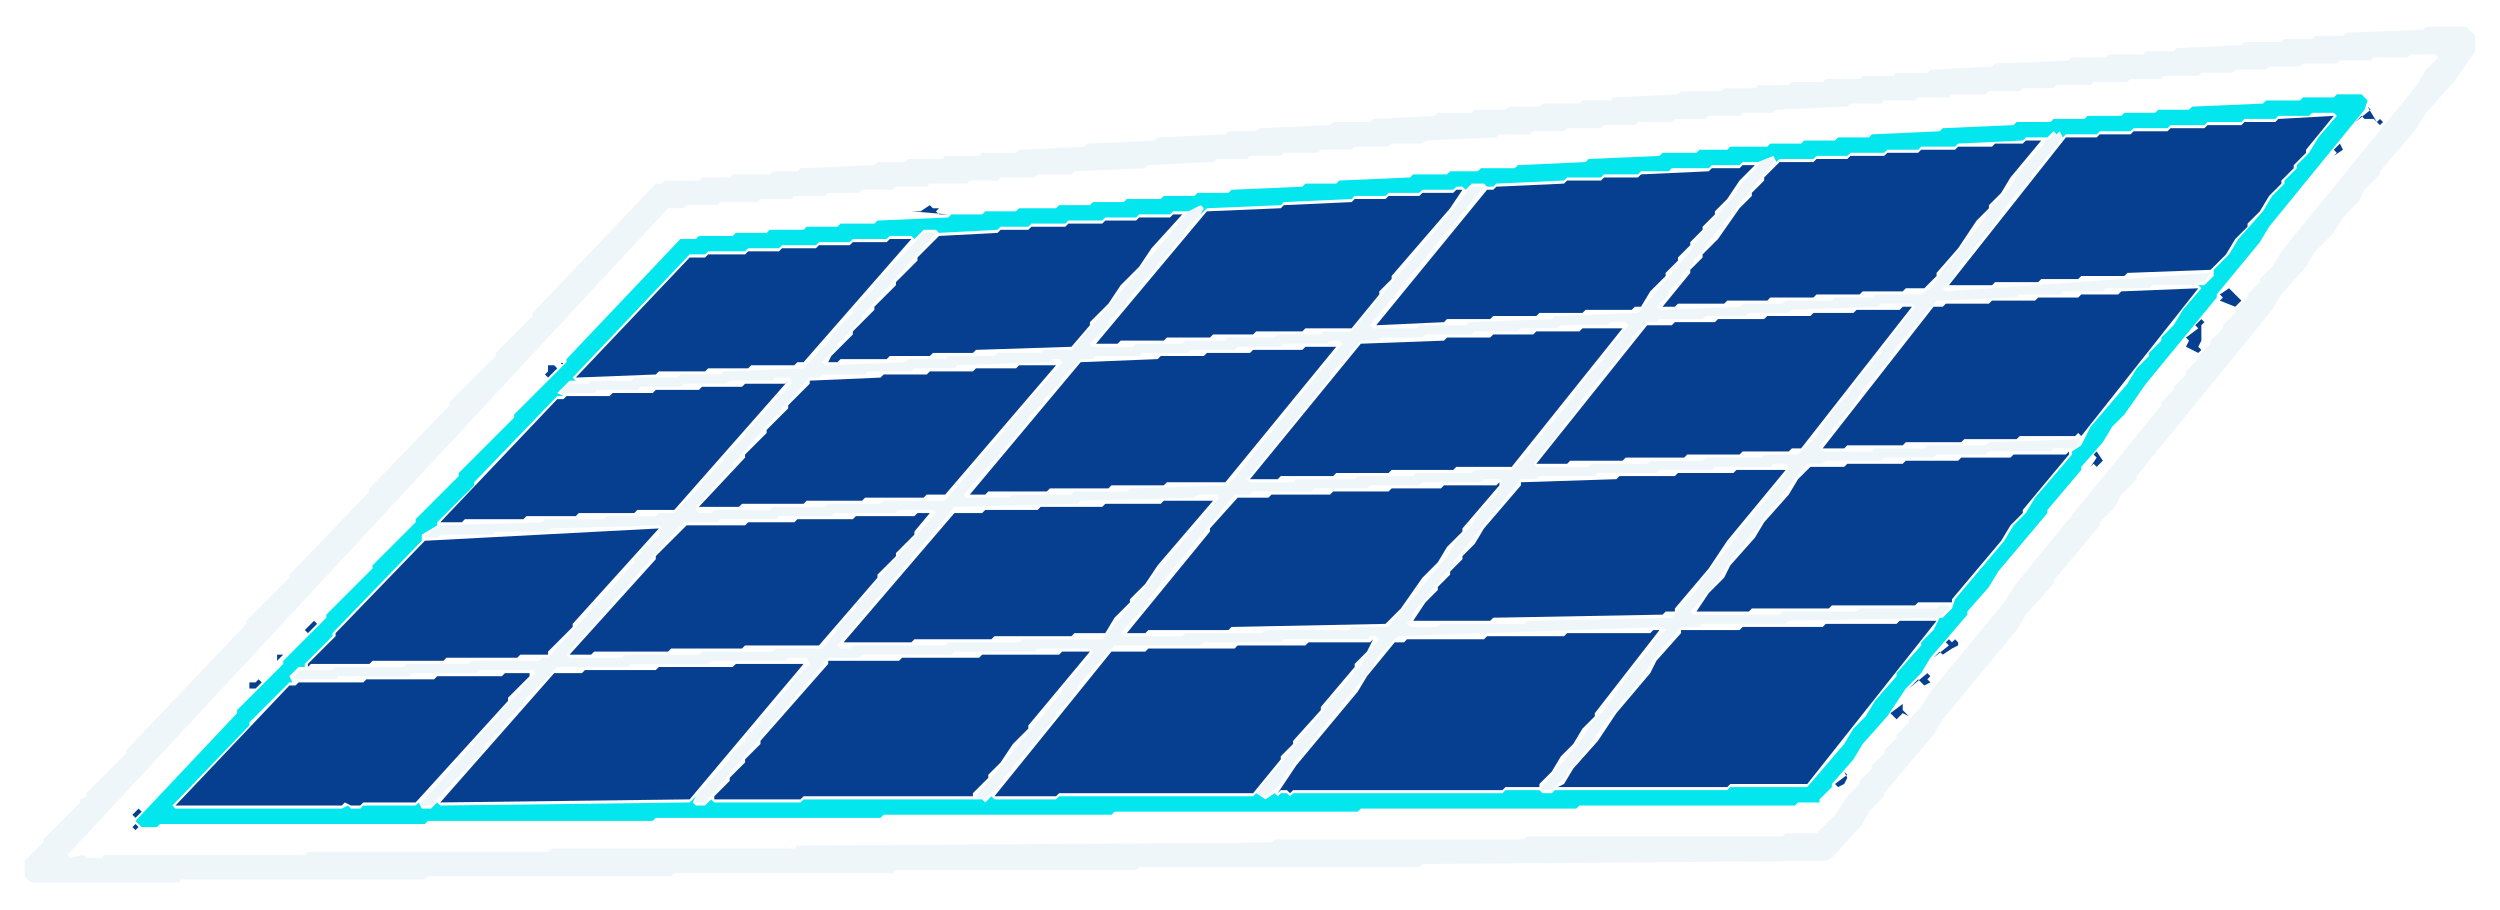
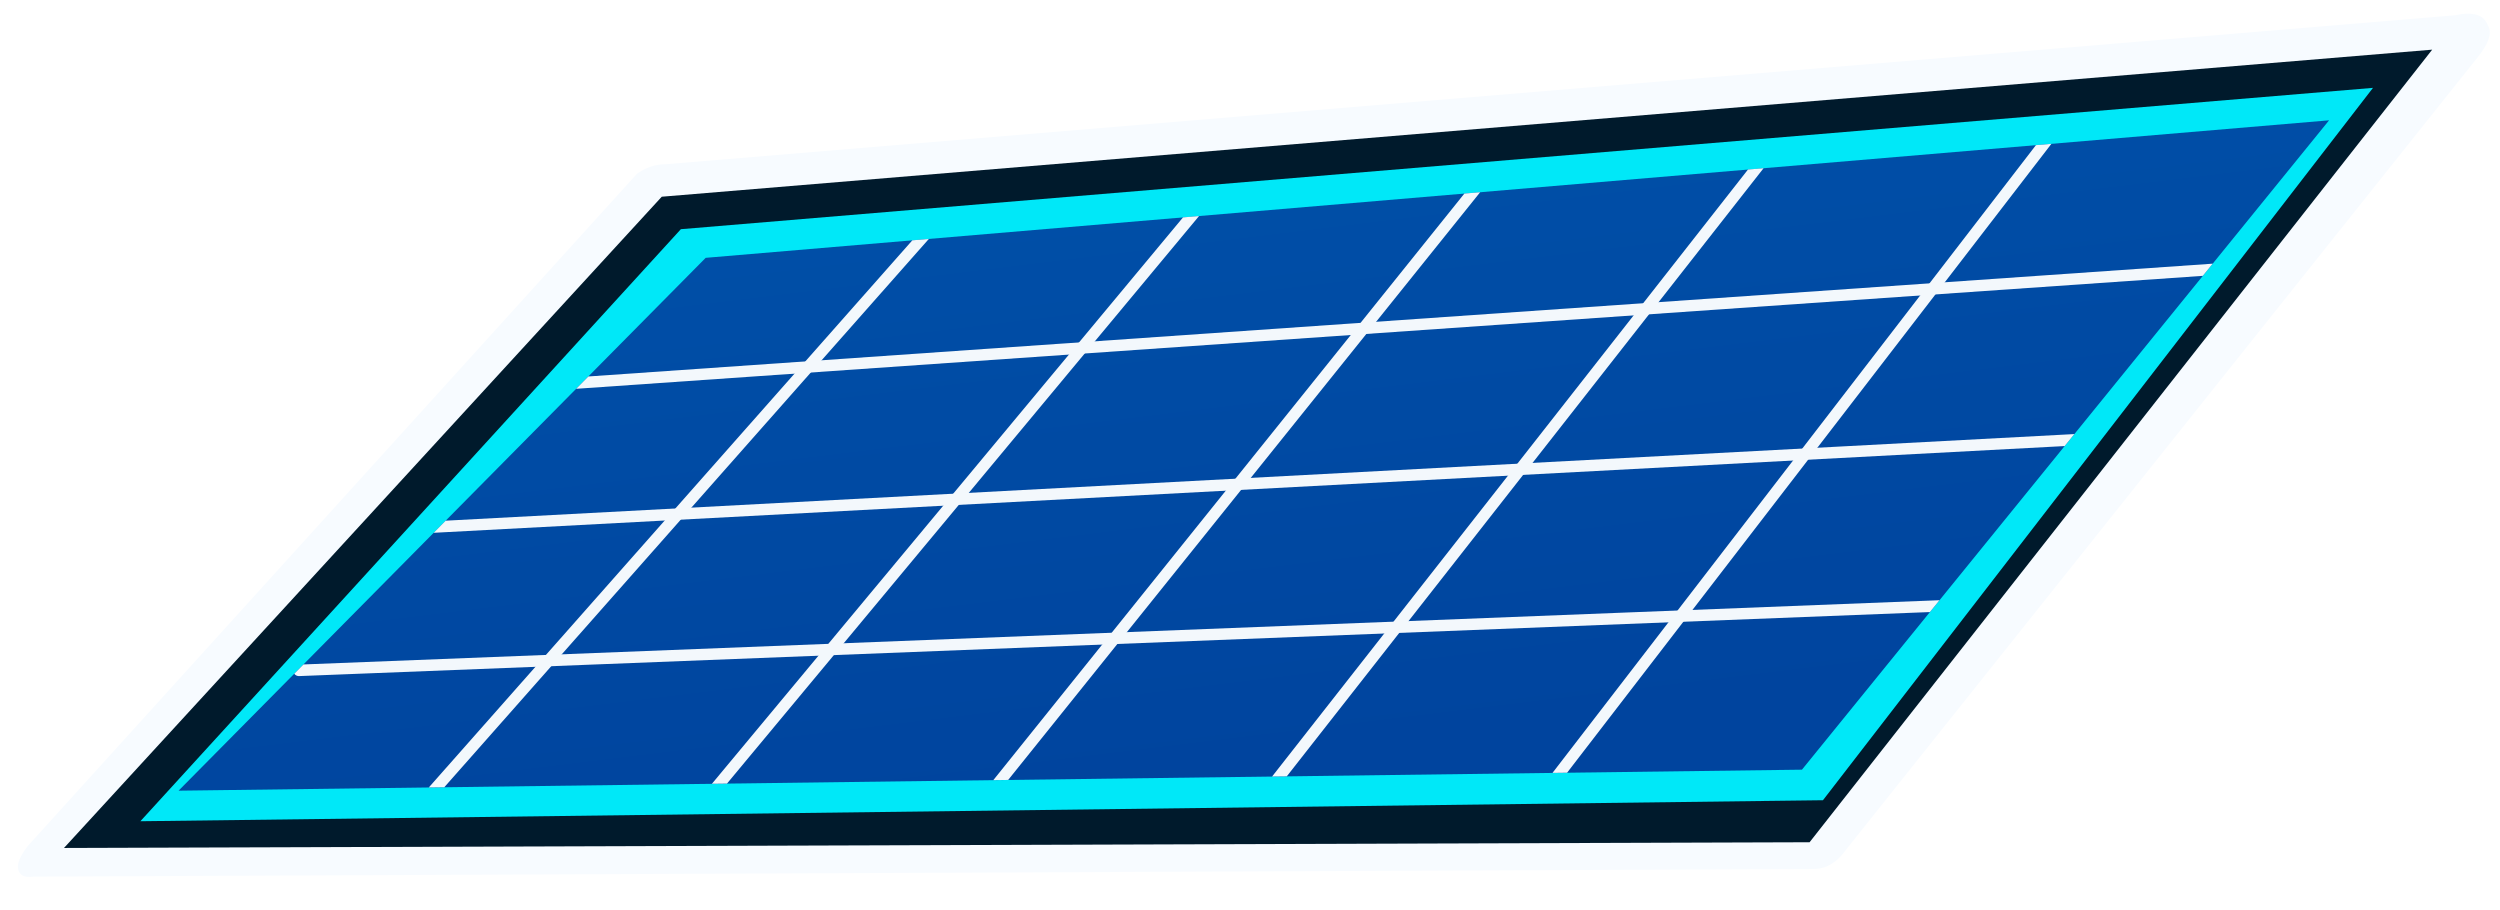
- <svg xmlns="http://www.w3.org/2000/svg" viewBox="51 203 812 294" width="242" height="88" preserveAspectRatio="xMidYMid meet">
-   <path fill="#063F90" fill-rule="evenodd" d="M100,463 L97,466 L96,465 L93,468 L93,470 L96,473 L103,473 L96,473 L95,472 L96,471 L95,470 L94,471 L93,470 L93,468 L94,467 L95,468Z M651,452 L650,453 L651,454 L647,457 L648,458 L650,457 L651,455 L650,453Z M669,429 L668,430 L669,431 L665,434 L669,438 L668,439 L669,438 L667,436 L669,434 L671,435 L673,433 L671,435 L669,433 L669,431 L668,430Z M223,421 L215,421 L214,422 L193,422 L192,423 L170,423 L169,424 L148,424 L147,425 L145,425 L108,464 L162,464 L163,463 L165,464 L168,464 L169,463 L186,463 L216,430 L216,429 L223,422Z M680,424 L679,425 L677,423 L678,422 L676,420 L677,419 L676,420 L677,421 L671,426 L674,423 L676,425 L678,424 L679,425Z M312,418 L290,418 L289,419 L265,419 L264,420 L241,420 L240,421 L231,421 L194,463 L275,462Z M405,414 L396,414 L395,415 L370,415 L369,416 L344,416 L343,417 L320,417 L320,418 L298,443 L298,444 L293,449 L293,450 L288,455 L288,456 L283,461 L283,462 L311,462 L312,461 L367,461 L367,460 L372,455 L372,454 L376,450 L380,444 L385,439 L385,438Z M144,414 L143,415 L141,415 L141,417 L142,418 L136,424 L135,423 L134,424 L132,424 L131,423 L132,424 L132,426 L134,426 L142,418 L141,417Z M687,411 L686,410 L685,411 L684,410 L683,411 L684,412 L679,416 L681,414 L682,415 L685,413 L687,415 L688,414 L687,415 L685,413 L687,412Z M497,410 L496,411 L476,411 L475,412 L453,412 L452,413 L424,413 L423,414 L412,414 L374,461 L394,461 L395,460 L458,460 L467,449 L467,448 L471,444 L471,443 L480,433 L480,432 L491,419 L491,418 L495,414Z M590,407 L588,407 L587,408 L560,408 L559,409 L534,409 L533,410 L508,410 L507,411 L504,411 L495,422 L492,427 L472,451 L466,460 L467,459 L469,459 L470,460 L471,459 L539,459 L540,458 L551,458 L551,457 L555,453 L558,448 L562,444 L565,439 L569,435 L569,434Z M680,404 L668,404 L667,405 L644,405 L643,406 L617,406 L616,407 L597,407 L597,408 L589,417 L587,421 L576,434 L570,443 L562,452 L559,457 L557,458 L612,458 L613,457 L638,457Z M156,403 L154,405 L153,404 L150,407 L151,408 L149,410Z M265,374 L189,378 L160,408 L160,409 L151,418 L151,419 L152,418 L171,418 L172,417 L195,417 L196,416 L219,416 L220,415 L229,415 L229,414 L237,406 L237,405Z M353,369 L349,369 L348,370 L329,370 L328,371 L310,371 L309,372 L294,372 L293,373 L274,373 L264,383 L264,384 L236,415 L243,415 L244,414 L268,414 L269,413 L292,413 L293,412 L317,412 L336,390 L336,389 L342,383 L342,382 L348,376 L348,375Z M445,365 L429,365 L428,366 L410,366 L409,367 L389,367 L388,368 L371,368 L370,369 L361,369 L325,411 L347,411 L348,410 L373,410 L374,409 L399,409 L400,408 L410,408 L413,403 L418,398 L418,397 L423,392 L427,386Z M538,359 L537,360 L520,360 L519,361 L503,361 L502,362 L484,362 L483,363 L464,363 L463,364 L453,364 L444,374 L444,375 L417,408 L423,408 L424,407 L450,407 L451,406 L501,405 L506,400 L513,390 L518,385 L521,380 L526,375 L526,374 L538,360Z M631,355 L615,355 L614,356 L596,356 L595,357 L577,357 L576,358 L545,359 L545,360 L533,374 L530,379 L526,383 L526,384 L522,388 L522,389 L518,393 L518,394 L514,398 L510,404 L535,404 L536,403 L591,402 L592,401 L595,401 L595,400 L606,387 L612,378Z M732,349 L731,350 L732,351 L730,354 L729,353 L728,354 L729,353 L730,354 L731,353 L734,356 L735,355 L734,356 L732,354 L734,352Z M723,349 L722,350 L705,350 L704,351 L688,351 L687,352 L670,352 L669,353 L651,353 L650,354 L639,354 L635,358 L632,363 L624,372 L621,377 L613,386 L611,390 L606,395 L602,401 L619,401 L620,400 L645,400 L646,399 L673,399 L674,398 L685,398 L685,397 L701,378 L704,373 L708,369 L708,368 L723,350Z M307,326 L306,327 L293,327 L292,328 L279,328 L278,329 L264,329 L263,330 L250,330 L249,331 L235,331 L234,332 L232,332 L194,372 L201,372 L202,371 L221,371 L222,370 L238,370 L239,369 L257,369 L258,368 L270,368Z M394,321 L382,321 L381,322 L368,322 L367,323 L353,323 L352,324 L338,324 L337,325 L314,326 L314,327 L307,334 L307,335 L300,342 L300,343 L293,350 L293,351 L278,367 L291,367 L292,366 L312,366 L313,365 L331,365 L332,364 L351,364 L352,363 L358,363Z M234,320 L232,322 L231,321 L229,321 L229,323 L228,324 L229,325 L227,327Z M485,315 L475,315 L474,316 L458,316 L457,317 L443,317 L442,318 L428,318 L427,319 L402,320 L366,363 L371,363 L372,362 L391,362 L392,361 L411,361 L412,360 L429,360 L430,359 L449,359Z M578,309 L565,309 L564,310 L550,310 L549,311 L536,311 L535,312 L521,312 L520,313 L493,314 L457,358 L466,358 L467,357 L484,357 L485,356 L502,356 L503,355 L523,355 L524,354 L542,354Z M766,306 L764,308 L765,309 L761,312 L762,313 L761,315 L765,317 L767,315 L766,316 L765,315 L766,313 L766,308 L767,307Z M672,302 L669,302 L668,303 L654,303 L653,304 L640,304 L639,305 L625,305 L624,306 L609,306 L608,307 L595,307 L594,308 L586,308 L550,353 L560,353 L561,352 L578,352 L579,351 L598,351 L599,350 L616,350 L617,349 L632,349 L633,348 L636,348Z M772,298 L773,299 L772,300 L777,302 L779,300 L775,296Z M765,296 L740,297 L739,298 L727,298 L726,299 L713,299 L712,300 L698,300 L697,301 L683,301 L682,302 L679,302 L643,348 L650,348 L651,347 L669,347 L670,346 L688,346 L689,345 L706,345 L707,344 L725,344 L726,343 L727,344Z M347,280 L340,280 L339,281 L328,281 L327,282 L317,282 L316,283 L305,283 L304,284 L294,284 L293,285 L281,285 L280,286 L275,286 L238,325 L264,324 L265,323 L280,323 L281,322 L294,322 L295,321 L309,321 L310,320 L312,320Z M435,272 L432,272 L431,273 L421,273 L420,274 L410,274 L409,275 L398,275 L397,276 L386,276 L385,277 L376,277 L375,278 L356,279 L349,286 L349,287 L342,294 L342,295 L335,302 L335,303 L328,310 L328,311 L321,318 L320,320 L323,320 L324,319 L339,319 L340,318 L353,318 L354,317 L367,317 L368,316 L399,315 L405,308 L405,307 L411,301 L415,295 L421,289 L425,283Z M347,271 L359,272 L356,272 L355,271 L356,270 L359,270 L354,270 L353,269 L350,271Z M526,264 L524,264 L523,265 L513,265 L512,266 L502,266 L501,267 L491,267 L490,268 L468,269 L467,270 L443,271 L407,314 L414,314 L415,313 L429,313 L430,312 L444,312 L445,311 L458,311 L459,310 L474,310 L475,309 L490,309 L499,298 L499,297 L503,293 L503,292 L522,270Z M621,256 L617,256 L616,257 L607,257 L606,258 L584,259 L583,260 L572,260 L571,261 L560,261 L559,262 L537,263 L536,264 L534,264 L498,308 L520,307 L521,306 L535,306 L536,305 L550,305 L551,304 L565,304 L566,303 L581,303 L582,302 L584,302 L587,297 L592,292 L592,291 L596,287 L596,286 L600,282 L600,281 L604,277 L604,276 L608,272 L608,271 L612,267 L616,261Z M811,249 L809,251 L810,252 L809,253 L812,251Z M714,248 L709,248 L708,249 L699,249 L698,250 L687,250 L686,251 L675,251 L674,252 L664,252 L663,253 L652,253 L651,254 L641,254 L640,255 L629,255 L624,260 L624,261 L620,265 L620,266 L616,270 L609,280 L604,285 L604,286 L600,290 L600,291 L591,302 L595,302 L596,301 L611,301 L612,300 L625,300 L626,299 L640,299 L641,298 L655,298 L656,297 L669,297 L670,296 L676,296 L680,292 L680,291 L687,283 L693,274 L697,270 L697,269 L701,265 L704,260Z M809,240 L791,241 L790,242 L780,242 L779,243 L768,243 L767,244 L756,244 L755,245 L744,245 L743,246 L733,246 L732,247 L722,247 L684,295 L698,295 L699,294 L713,294 L714,293 L726,293 L727,292 L741,292 L742,291 L769,290 L774,285 L777,280 L781,276 L781,275 L785,271 L788,266 L792,262 L792,261 L796,257 L796,256 L800,252 L800,251Z M819,233 L821,235 L820,237 L821,238 L816,242 L818,240 L819,241 L822,241 L824,243 L826,241 L825,242 L824,241 L823,242 L820,237 L821,235Z" />
-   <path fill="#EFF6FA" fill-rule="evenodd" d="M855,214 L852,211 L839,211 L838,212 L813,213 L812,214 L803,214 L802,215 L793,215 L792,216 L780,216 L779,217 L758,218 L757,219 L748,219 L747,220 L736,220 L735,221 L724,221 L723,222 L699,223 L698,224 L678,225 L677,226 L667,226 L666,227 L656,227 L655,228 L644,228 L643,229 L633,229 L632,230 L622,230 L621,231 L611,231 L610,232 L597,232 L596,233 L575,234 L574,235 L565,235 L564,236 L552,236 L551,237 L541,237 L540,238 L530,238 L529,239 L518,239 L517,240 L497,241 L496,242 L484,242 L483,243 L460,244 L459,245 L450,245 L449,246 L427,247 L426,248 L404,249 L403,250 L382,251 L381,252 L370,252 L369,253 L358,253 L357,254 L346,254 L345,255 L336,255 L335,256 L311,257 L310,258 L302,258 L301,259 L289,259 L288,260 L279,260 L278,261 L267,261 L266,262 L264,262 L224,304 L224,305 L212,317 L212,318 L197,333 L197,334 L171,361 L171,362 L145,389 L145,390 L131,404 L131,405 L92,446 L92,447 L79,460 L79,461 L77,462 L77,463 L65,475 L65,476 L59,482 L59,487 L61,489 L109,489 L110,488 L189,488 L190,487 L269,487 L270,486 L341,486 L342,485 L420,485 L421,484 L512,484 L513,483 L644,482 L646,481 L656,470 L658,466 L663,461 L663,460 L679,441 L682,436 L706,407 L709,402 L718,392 L718,391 L733,373 L733,372 L738,367 L740,363 L745,358 L745,357 L789,303 L792,298 L800,289 L803,284 L809,278 L812,273 L817,268 L819,264 L824,259 L824,258 L836,244 L839,239 L848,229 L855,219Z M843,221 L839,225 L836,230 L792,284 L789,289 L785,293 L785,294 L781,298 L781,299 L777,303 L777,304 L773,308 L773,309 L769,313 L769,314 L765,318 L765,319 L761,323 L761,324 L757,328 L757,329 L753,333 L753,334 L705,393 L702,398 L678,427 L675,432 L671,436 L671,437 L667,441 L667,442 L663,446 L663,447 L659,451 L659,452 L655,456 L655,457 L651,461 L647,467 L641,473 L631,473 L630,474 L547,474 L546,475 L465,475 L464,476 L310,477 L309,478 L230,478 L229,479 L151,479 L150,480 L85,480 L84,481 L79,481 L78,480 L74,481 L73,480 L268,270 L273,270 L274,269 L284,269 L285,268 L297,268 L298,267 L308,267 L309,266 L319,266 L320,265 L330,265 L331,264 L341,264 L342,263 L352,263 L353,262 L365,262 L366,261 L375,261 L376,260 L387,260 L388,259 L399,259 L400,258 L423,257 L424,256 L445,255 L446,254 L456,254 L457,253 L467,253 L468,252 L479,252 L480,251 L490,251 L491,250 L502,250 L503,249 L513,249 L514,248 L537,247 L538,246 L548,246 L549,245 L559,245 L560,244 L571,244 L572,243 L582,243 L583,242 L594,242 L595,241 L605,241 L606,240 L616,240 L617,239 L627,239 L628,238 L651,237 L652,236 L662,236 L663,235 L673,235 L674,234 L684,234 L685,233 L696,233 L697,232 L707,232 L708,231 L718,231 L719,230 L730,230 L731,229 L742,229 L743,228 L753,228 L754,227 L765,227 L766,226 L776,226 L777,225 L787,225 L788,224 L798,224 L799,223 L810,223 L811,222 L821,222 L822,221 L833,221 L834,220 L842,220Z M769,291 L683,297 L682,296 L685,293 L688,288 L692,284 L692,283 L699,275 L702,270 L721,247 L721,246 L718,246 L715,248 L715,249 L707,258 L704,263 L696,272 L696,273 L682,290 L679,295 L675,298 L660,298 L659,299 L647,299 L646,300 L631,300 L630,301 L617,301 L616,302 L590,303 L589,302 L593,298 L593,297 L597,293 L597,292 L601,288 L601,287 L605,283 L605,282 L627,255 L627,254 L624,254 L615,264 L615,265 L603,279 L600,284 L583,304 L556,305 L555,306 L528,307 L527,308 L512,308 L511,309 L497,309 L496,308 L533,263 L529,263 L490,310 L481,310 L480,311 L466,311 L465,312 L450,312 L449,313 L436,313 L435,314 L420,314 L419,315 L406,315 L405,314 L411,308 L411,307 L417,301 L417,300 L436,278 L436,277 L442,271 L441,270 L438,270 L399,316 L390,316 L389,317 L375,317 L374,318 L359,318 L358,319 L346,319 L345,320 L319,321 L318,320 L323,315 L323,314 L331,306 L331,305 L355,278 L351,278 L335,295 L335,296 L328,303 L328,304 L321,311 L321,312 L312,322 L286,323 L285,324 L272,324 L271,325 L257,325 L256,326 L243,326 L242,327 L235,327 L233,330 L244,330 L245,329 L258,329 L259,328 L272,328 L273,327 L287,327 L288,326 L302,326 L303,325 L307,325 L308,326 L308,327 L293,343 L293,344 L286,351 L286,352 L279,359 L279,360 L270,369 L265,369 L264,370 L248,370 L247,371 L228,371 L227,372 L193,373 L190,376 L189,376 L189,377 L193,377 L194,376 L211,376 L212,375 L229,375 L230,374 L265,373 L266,374 L265,376 L257,384 L257,385 L229,416 L227,416 L226,417 L204,417 L203,418 L183,418 L182,419 L160,419 L159,420 L148,420 L146,423 L160,423 L161,422 L184,422 L185,421 L206,421 L207,420 L224,420 L225,421 L220,426 L220,427 L213,434 L213,435 L205,443 L205,444 L188,463 L188,464 L191,464 L208,446 L208,445 L215,438 L215,437 L221,431 L221,430 L232,419 L255,419 L256,418 L281,418 L282,417 L306,417 L307,416 L313,416 L314,418 L308,424 L308,425 L303,430 L303,431 L298,436 L298,437 L293,442 L293,443 L288,448 L288,449 L277,461 L277,463 L280,463 L320,416 L330,416 L331,415 L360,415 L361,414 L387,414 L388,413 L405,413 L406,414 L405,416 L396,426 L396,427 L368,461 L368,462 L371,462 L377,456 L377,455 L394,435 L394,434 L398,430 L402,424 L413,412 L441,412 L442,411 L467,411 L468,410 L495,410 L496,409 L498,409 L499,410 L494,416 L494,417 L459,460 L462,461 L466,458 L469,453 L496,420 L499,415 L505,409 L591,406 L592,407 L588,411 L588,412 L581,420 L572,433 L568,437 L565,442 L551,459 L555,459 L560,454 L560,453 L567,445 L573,436 L577,432 L577,431 L581,427 L590,414 L597,406 L603,406 L604,405 L631,405 L632,404 L681,403 L684,400 L684,399 L681,399 L680,400 L655,400 L654,401 L630,401 L629,402 L601,402 L600,401 L608,392 L614,383 L618,379 L618,378 L622,374 L625,369 L629,365 L629,364 L638,353 L643,353 L644,352 L662,352 L663,351 L679,351 L680,350 L696,350 L697,349 L717,349 L718,348 L725,348 L727,345 L697,346 L696,347 L677,347 L676,348 L660,348 L659,349 L643,349 L642,348 L642,347 L646,343 L646,342 L653,334 L656,329 L664,320 L667,315 L680,300 L706,299 L707,298 L720,298 L721,297 L734,297 L735,296 L749,296 L750,295 L764,295 L765,294 L767,294Z M355,369 L334,393 L334,394 L329,399 L329,400 L323,406 L323,407 L318,413 L303,413 L302,414 L279,414 L278,415 L254,415 L253,416 L236,416 L235,415 L273,372 L284,372 L285,371 L303,371 L304,370 L321,370 L322,369 L342,369 L343,368 L354,368Z M447,364 L409,410 L383,410 L382,411 L359,411 L358,412 L328,412 L327,413 L324,413 L323,412 L361,367 L401,366 L402,365 L439,364 L440,363 L446,363Z M539,359 L537,363 L532,368 L529,373 L524,378 L521,383 L502,406 L490,406 L489,407 L462,407 L461,408 L436,408 L435,409 L416,409 L415,408 L424,398 L424,397 L452,363 L457,363 L458,362 L477,362 L478,361 L495,361 L496,360 L512,360 L513,359 L532,359 L533,358 L538,358Z M632,354 L630,358 L626,362 L626,363 L615,376 L615,377 L605,389 L602,394 L594,403 L547,404 L546,405 L519,405 L518,406 L509,406 L508,405 L511,400 L515,396 L515,395 L519,391 L519,390 L523,386 L523,385 L545,358 L550,358 L551,357 L569,357 L570,356 L589,356 L590,355 L607,355 L608,354 L626,354 L627,353 L631,353Z M396,320 L358,365 L338,365 L337,366 L320,366 L319,367 L302,367 L301,368 L283,368 L282,369 L278,369 L277,368 L277,367 L282,362 L282,361 L289,354 L289,353 L314,325 L317,325 L318,324 L332,324 L333,323 L347,323 L348,322 L361,322 L362,321 L392,320 L393,319 L395,319Z M487,314 L450,360 L418,361 L417,362 L400,362 L399,363 L380,363 L379,364 L365,364 L364,363 L385,339 L385,338 L390,333 L390,332 L396,326 L396,325 L402,319 L406,319 L407,318 L421,318 L422,317 L437,317 L438,316 L452,316 L453,315 L467,315 L468,314 L482,314 L483,313 L486,313Z M580,308 L572,318 L572,319 L567,324 L560,334 L548,348 L548,349 L542,355 L530,355 L529,356 L511,356 L510,357 L492,357 L491,358 L472,358 L471,359 L457,359 L456,358 L483,325 L483,324 L493,313 L499,313 L500,312 L513,312 L514,311 L529,311 L530,310 L544,310 L545,309 L557,309 L558,308 L573,308 L574,307 L579,307Z M673,302 L662,316 L662,317 L654,326 L651,331 L647,335 L641,344 L635,350 L624,350 L623,351 L605,351 L604,352 L587,352 L586,353 L568,353 L567,354 L550,354 L549,353 L558,342 L558,341 L562,337 L565,332 L581,313 L581,312 L586,307 L589,307 L590,306 L604,306 L605,305 L618,305 L619,304 L632,304 L633,303 L661,302 L662,301 L672,301Z" />
-   <path fill="#04E6EE" fill-rule="evenodd" d="M820,235 L818,233 L810,233 L809,234 L799,234 L798,235 L787,235 L786,236 L763,237 L762,238 L752,238 L751,239 L741,239 L740,240 L729,240 L728,241 L718,241 L717,242 L706,242 L705,243 L682,244 L681,245 L659,246 L658,247 L648,247 L647,248 L637,248 L636,249 L626,249 L625,250 L613,250 L612,251 L603,251 L602,252 L591,252 L590,253 L567,254 L566,255 L544,256 L543,257 L532,257 L531,258 L522,258 L521,259 L510,259 L509,260 L486,261 L485,262 L475,262 L474,263 L451,264 L450,265 L440,265 L439,266 L429,266 L428,267 L417,267 L416,268 L406,268 L405,269 L395,269 L394,270 L382,270 L381,271 L371,271 L370,272 L360,272 L359,273 L336,274 L335,275 L324,275 L323,276 L313,276 L312,277 L301,277 L300,278 L290,278 L289,279 L278,279 L277,280 L272,280 L235,319 L235,320 L218,337 L218,338 L200,356 L200,357 L186,371 L186,372 L172,386 L172,387 L157,402 L157,403 L143,417 L143,418 L128,433 L128,434 L95,469 L97,471 L102,471 L103,470 L189,470 L190,469 L263,469 L264,468 L337,468 L338,467 L412,467 L413,466 L492,466 L493,465 L563,465 L564,464 L634,464 L635,463 L642,463 L642,462 L646,458 L646,457 L653,449 L656,444 L664,435 L670,426 L675,421 L678,416 L690,402 L690,401 L697,393 L700,388 L716,369 L716,368 L727,355 L727,354 L734,346 L737,341 L741,337 L748,327 L771,299 L771,298 L785,281 L788,276 L819,238Z M810,240 L804,247 L801,252 L797,256 L797,257 L793,261 L793,262 L789,266 L786,271 L778,280 L775,285 L770,290 L770,292 L767,295 L762,295 L765,295 L766,296 L760,303 L757,308 L753,312 L753,313 L749,317 L749,318 L745,322 L742,327 L730,341 L727,347 L724,349 L724,350 L712,364 L709,369 L705,373 L702,378 L686,397 L685,400 L682,403 L681,403 L679,407 L675,411 L675,412 L667,421 L667,422 L660,430 L657,435 L653,439 L650,444 L638,458 L613,458 L612,459 L556,459 L555,460 L552,460 L551,459 L540,459 L539,460 L471,460 L470,461 L469,460 L467,460 L466,461 L465,460 L462,462 L459,460 L458,461 L395,461 L394,462 L374,462 L373,461 L374,460 L371,463 L370,462 L312,462 L311,463 L283,463 L282,462 L280,464 L277,464 L276,463 L277,461 L275,463 L194,464 L193,463 L196,460 L191,465 L188,465 L187,463 L191,459 L186,464 L169,464 L168,465 L165,465 L164,464 L162,465 L108,465 L107,464 L132,438 L132,437 L145,424 L147,424 L146,424 L145,422 L148,419 L150,419 L150,418 L159,409 L159,408 L188,378 L188,376 L193,373 L193,372 L205,360 L205,359 L232,331 L234,331 L232,330 L236,326 L244,326 L238,326 L237,325 L275,285 L280,285 L281,284 L293,284 L294,283 L304,283 L305,282 L316,282 L317,281 L327,281 L328,280 L339,280 L340,279 L347,279 L348,280 L346,282 L351,277 L355,277 L356,278 L351,283 L356,278 L375,277 L376,276 L385,276 L386,275 L397,275 L398,274 L409,274 L410,273 L420,273 L421,272 L431,272 L432,271 L437,271 L441,269 L442,270 L441,272 L443,270 L467,269 L468,268 L490,267 L491,266 L501,266 L502,265 L512,265 L513,264 L523,264 L524,263 L526,263 L527,264 L529,262 L533,262 L534,263 L532,265 L534,263 L536,263 L537,262 L559,261 L560,260 L571,260 L572,259 L583,259 L584,258 L593,258 L594,257 L606,257 L607,256 L616,256 L617,255 L622,255 L627,253 L628,255 L625,258 L629,254 L640,254 L641,253 L651,253 L652,252 L663,252 L664,251 L674,251 L675,250 L686,250 L687,249 L708,248 L709,247 L716,247 L718,245 L719,246 L720,245 L721,247 L722,246 L732,246 L733,245 L743,245 L744,244 L755,244 L756,243 L767,243 L768,242 L779,242 L780,241 L790,241 L791,240 L801,240 L802,239 L809,239Z" />
+ <svg xmlns="http://www.w3.org/2000/svg" width="242" height="88" viewBox="80 328 1308 476" preserveAspectRatio="xMidYMid meet">
+   <defs>
+     <linearGradient id="solarGlass" x1="0" y1="0" x2="0.4" y2="1" gradientUnits="objectBoundingBox">
+       <stop offset="0" stop-color="#0052aa" />
+       <stop offset="1" stop-color="#00449e" />
+     </linearGradient>
+     <clipPath id="solarGlassClip">
+       <path d="M449,463 L1299,391 L1023,731 L173,742 Z" />
+     </clipPath>
+   </defs>
+   <path fill="#F7FBFF" d="M413,419 Q420,414 428,414 L1365,336 Q1379,333 1382,341 Q1386,347 1376,359 L1046,773 Q1039,783 1029,783 L97,787 Q90,788 89,783 Q88,779 94,771 Z" />
+   <path fill="#001a2c" d="M426,431 L1353,354 L1027,769 L113,772 Z" />
+   <path fill="#00E8F8" d="M436,448 L1322,374 L1034,747 L153,758 Z" />
+   <path fill="url(#solarGlass)" d="M449,463 L1299,391 L1023,731 L173,742 Z" />
+   <g clip-path="url(#solarGlassClip)" fill="none" stroke="#F3F8FC" stroke-width="6" stroke-linecap="round" stroke-linejoin="round">
+     <path d="M569,445 L303,746" />
+     <path d="M711,432 L449,747" />
+     <path d="M856,422 L595,747" />
+     <path d="M1007,406 L742,744" />
+     <path d="M1157,394 L889,742" />
+     <path d="M375,529 L1239,469" />
+     <path d="M306,604 L1171,558" />
+     <path d="M236,679 L1102,645" />
+   </g>
</svg>
